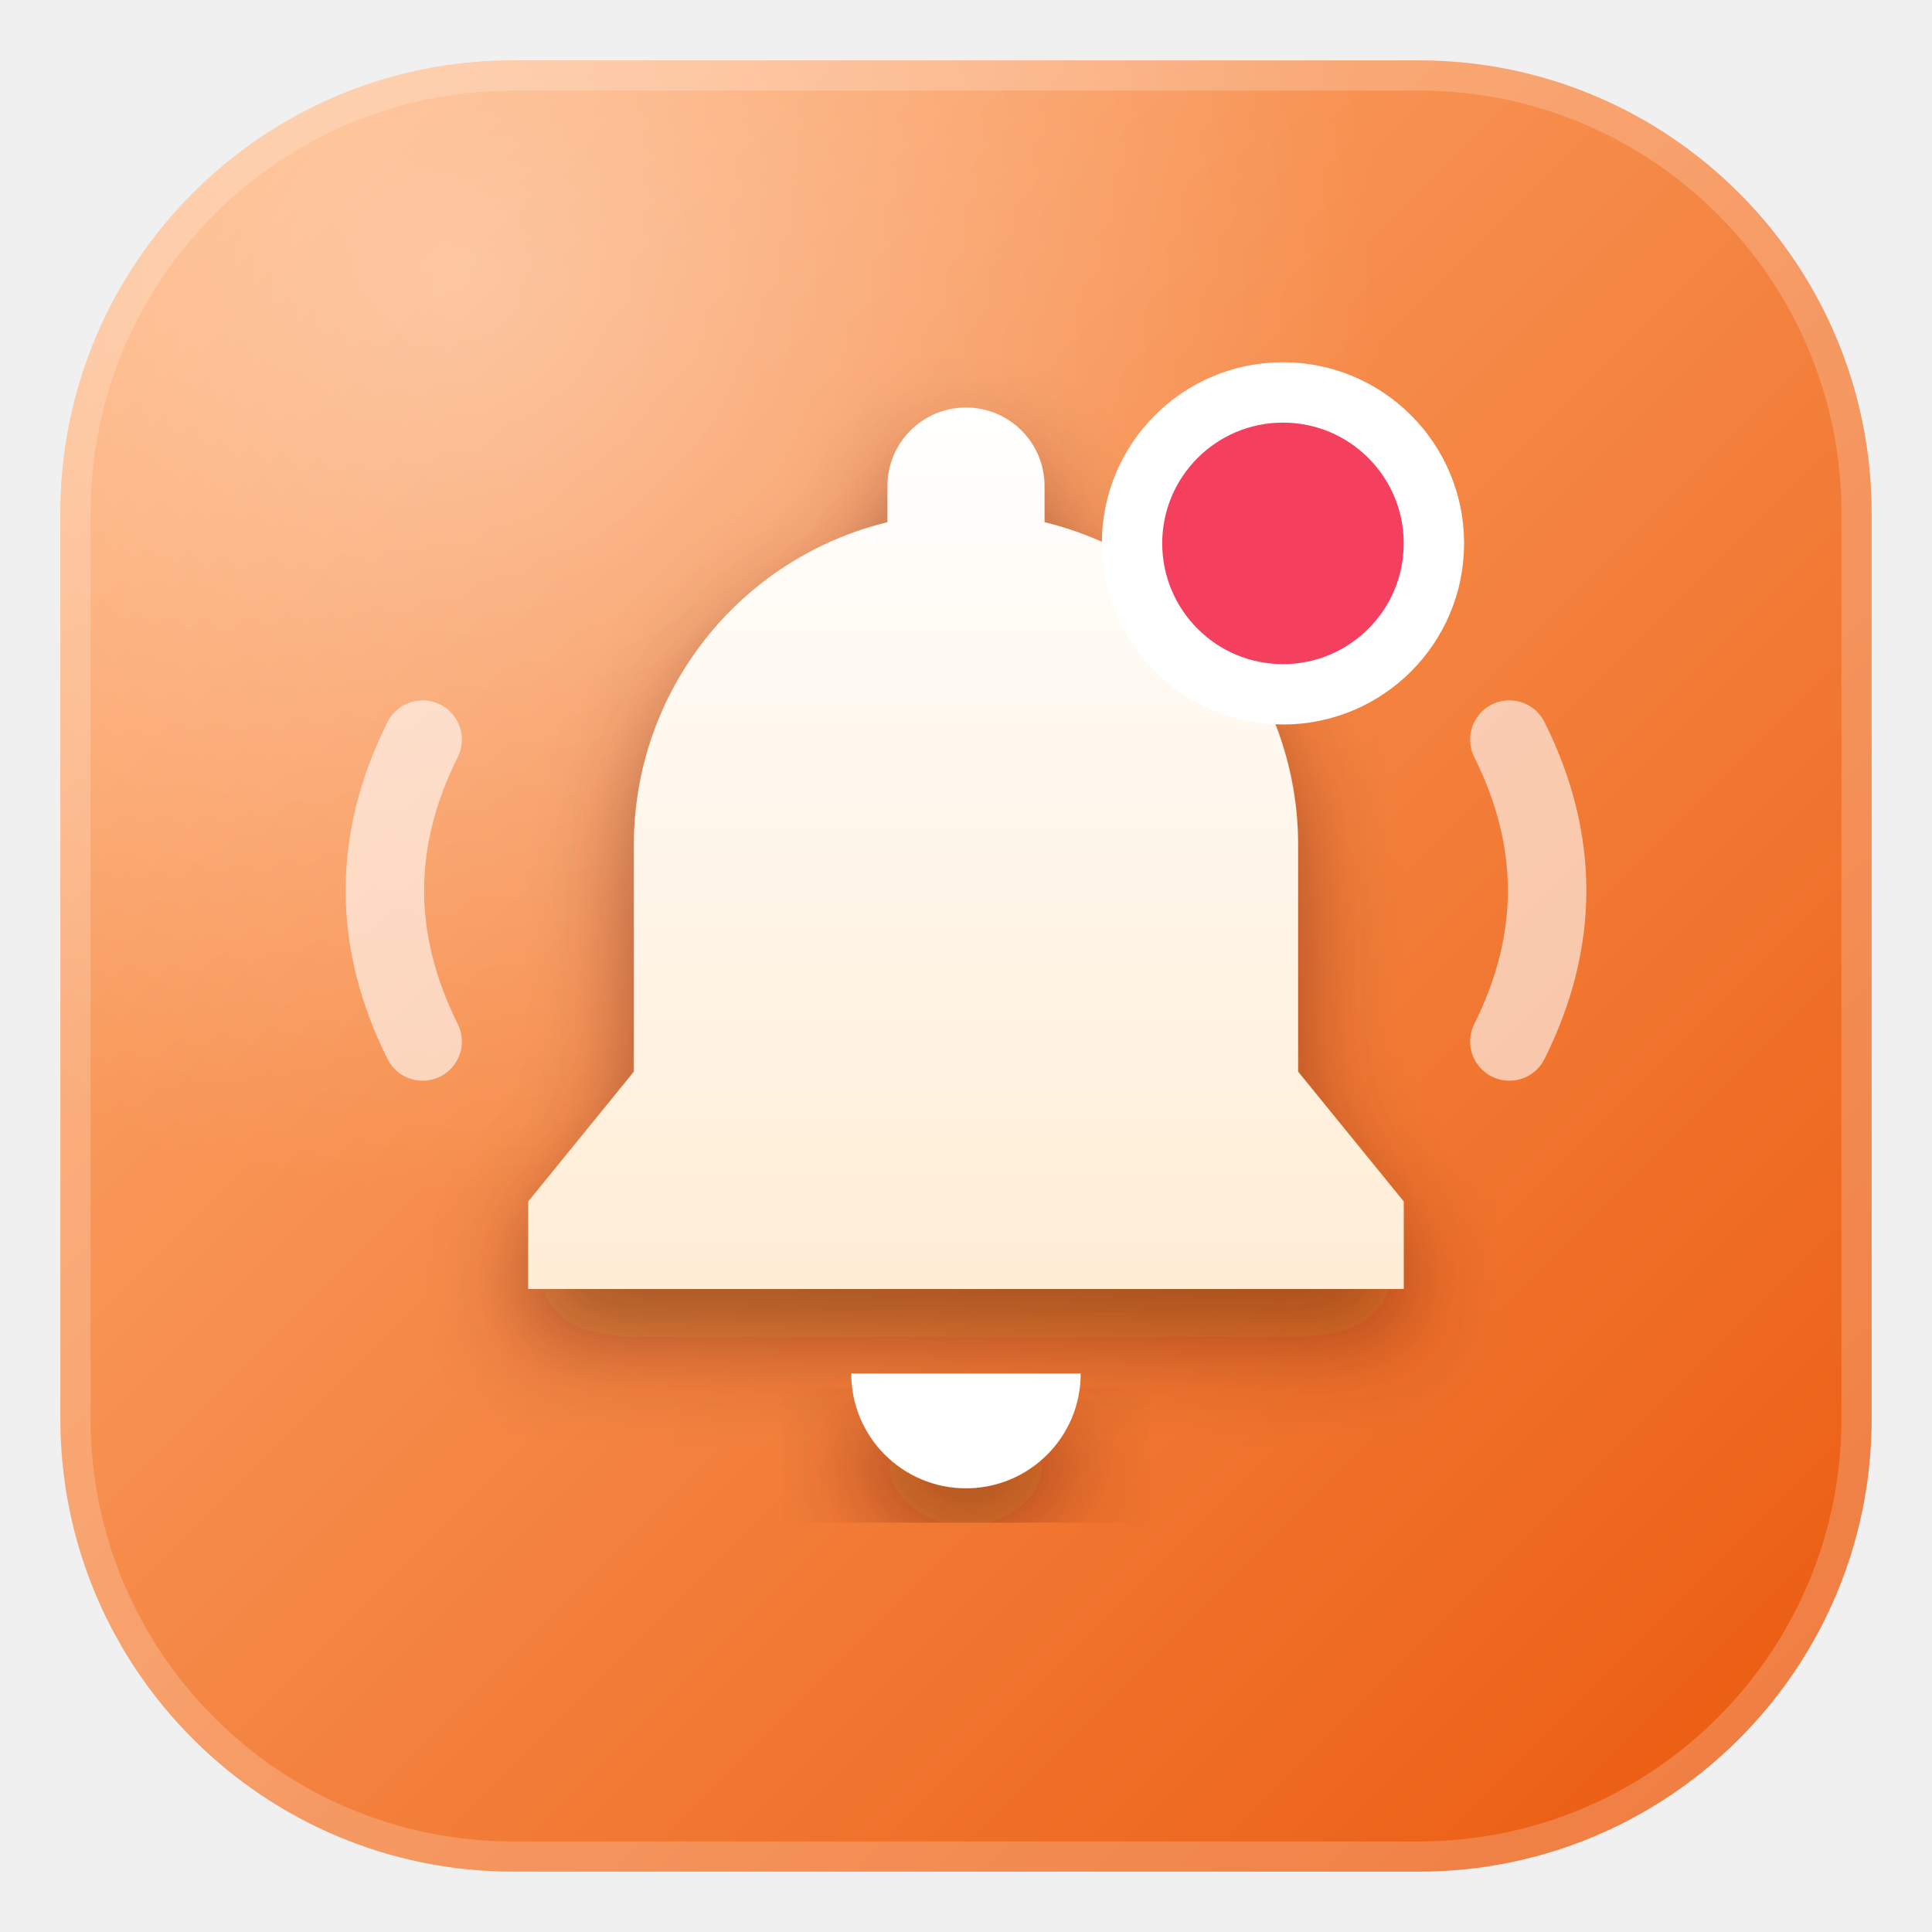
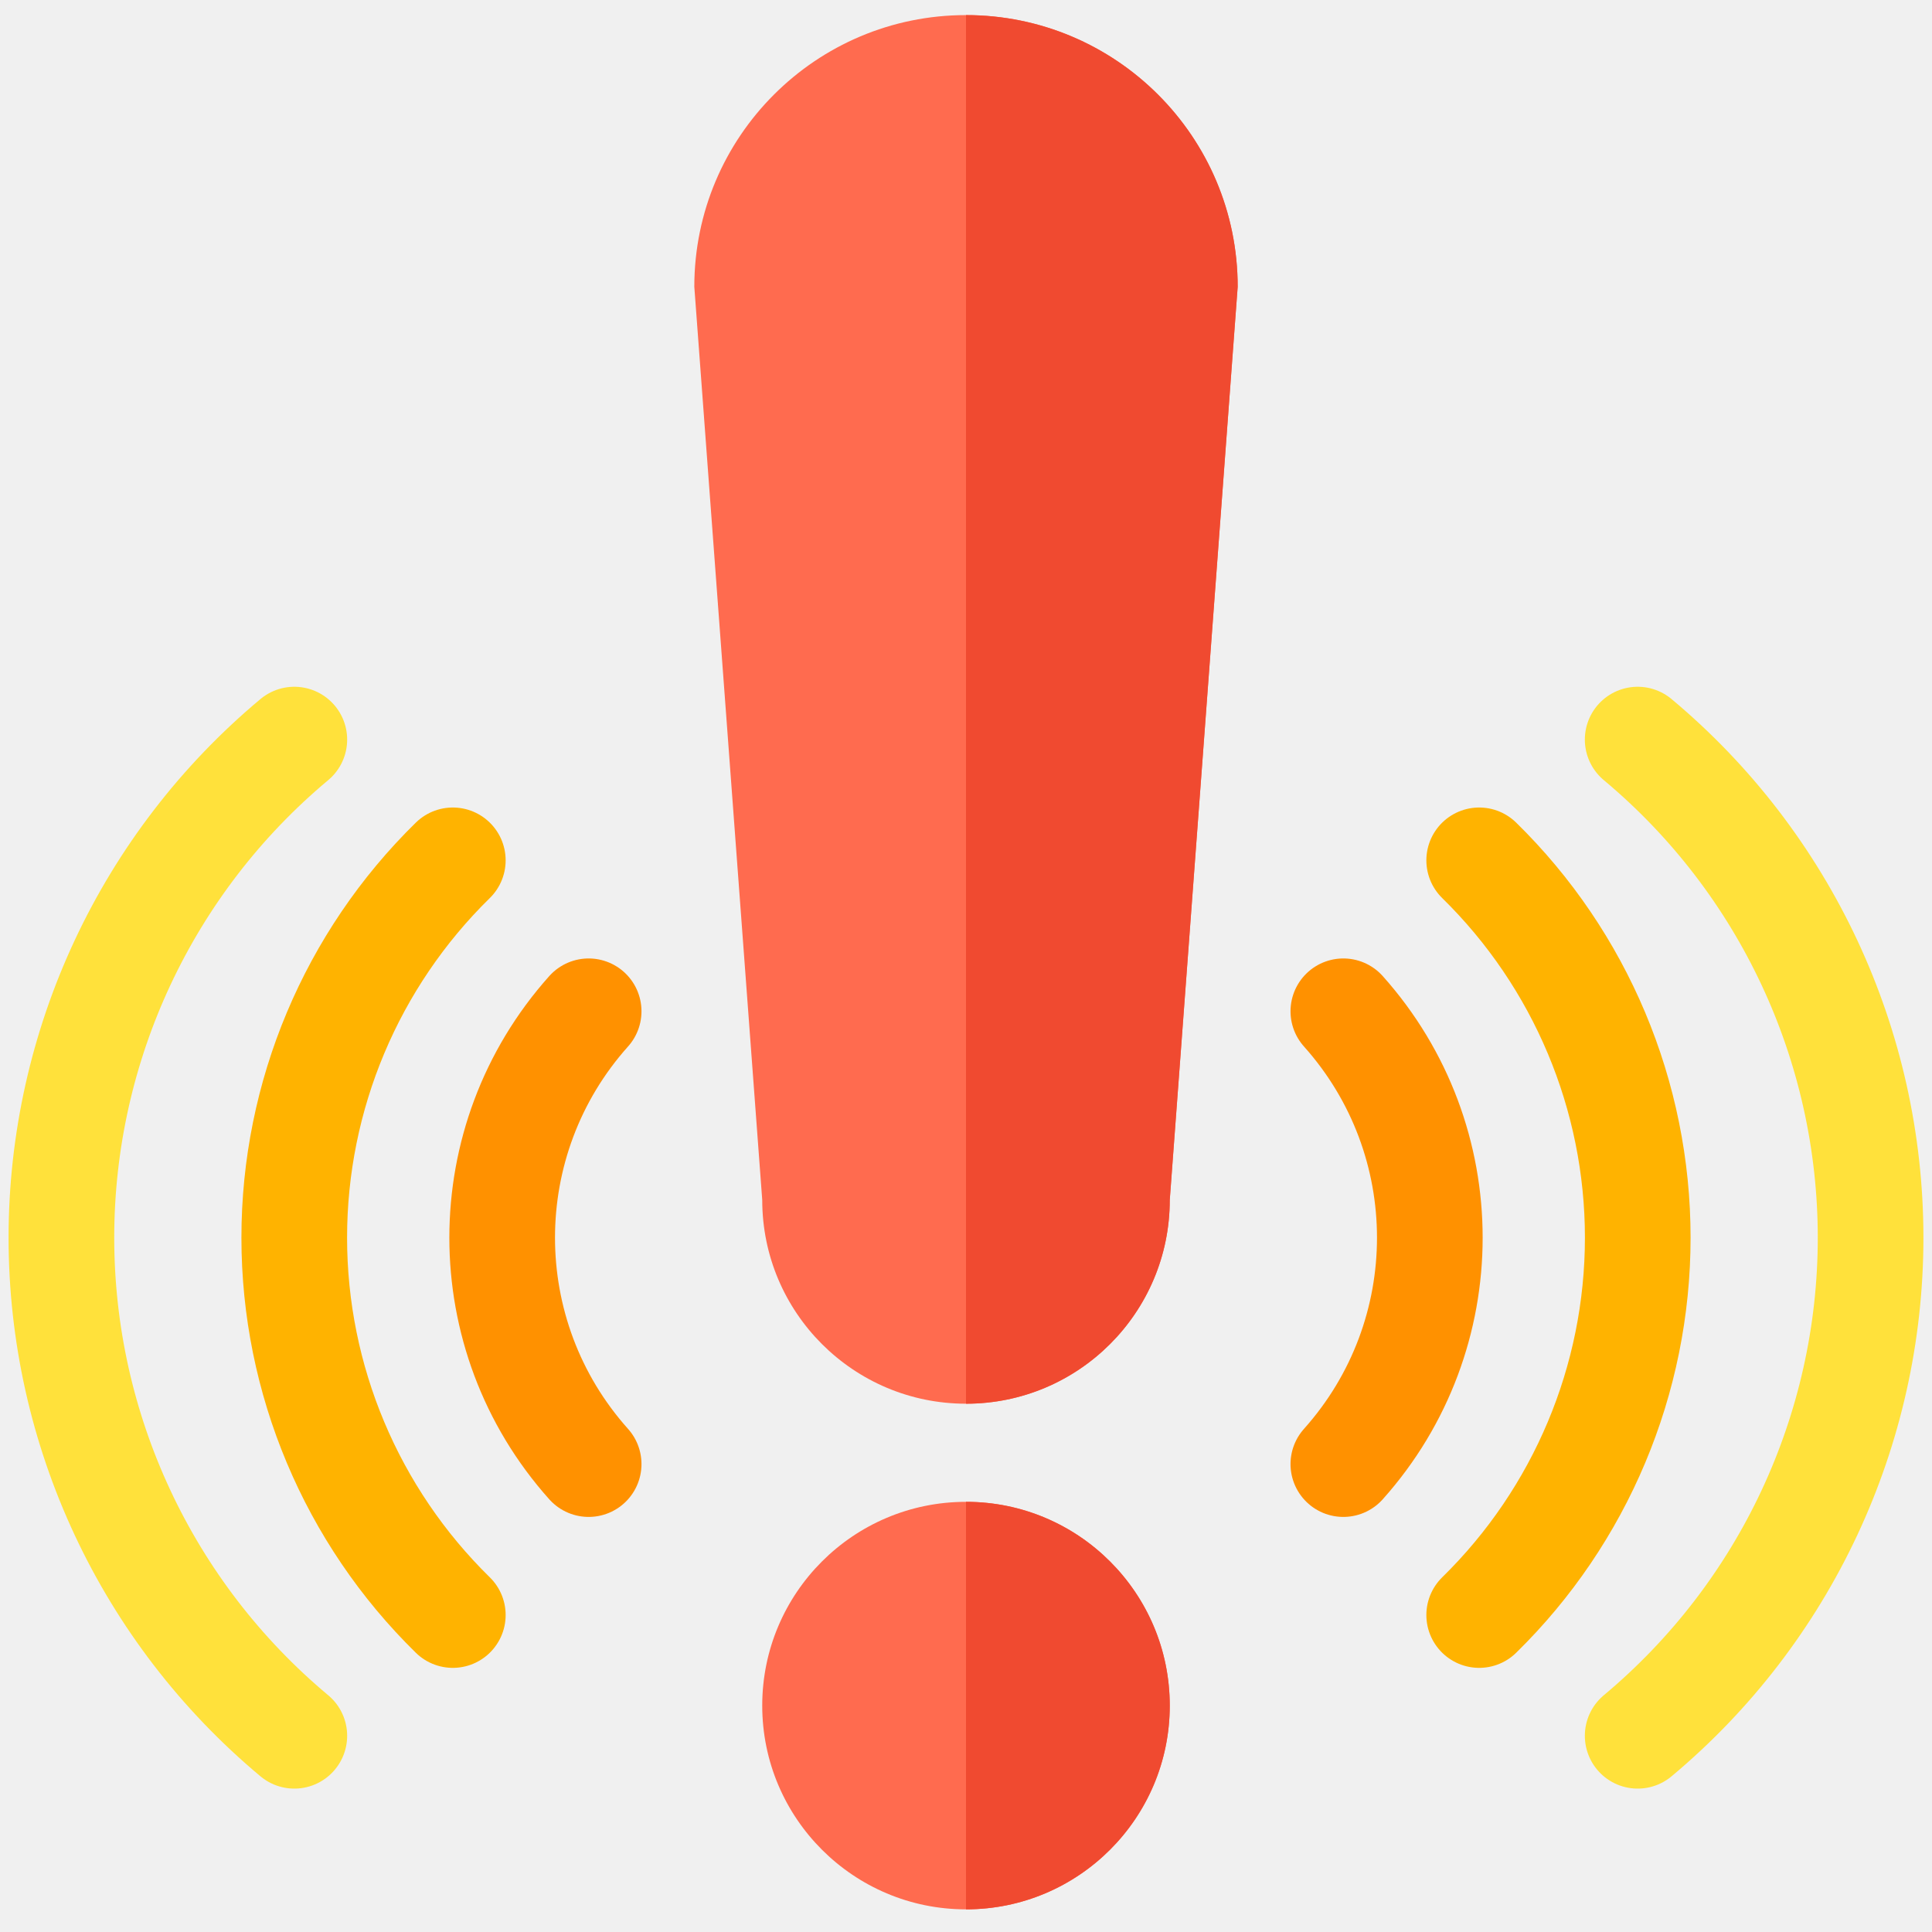
- <svg xmlns="http://www.w3.org/2000/svg" viewBox="0 0 64 64" width="256" height="256" role="img" aria-label="Quantalog Alerts">
-   <defs>
-     <linearGradient id="t" x1="0" y1="0" x2="1" y2="1">
-       <stop offset="0" stop-color="#FFB37A" />
-       <stop offset="1" stop-color="#EA580C" />
-     </linearGradient>
-     <radialGradient id="h" cx="0.22" cy="0.12" r="0.85">
-       <stop offset="0" stop-color="#FFFFFF" stop-opacity="0.38" />
-       <stop offset="0.6" stop-color="#FFFFFF" stop-opacity="0" />
-     </radialGradient>
-     <linearGradient id="w" x1="0" y1="0" x2="0" y2="1">
-       <stop offset="0" stop-color="#FFFFFF" />
-       <stop offset="1" stop-color="#FFEDD5" />
-     </linearGradient>
-     <filter id="d" x="-30%" y="-30%" width="160%" height="160%">
-       <feDropShadow dx="0" dy="1.6" stdDeviation="1.6" flood-color="#431407" flood-opacity="0.45" />
-     </filter>
-   </defs>
-   <rect x="2" y="2" width="60" height="60" rx="15" fill="url(#t)" />
-   <rect x="2" y="2" width="60" height="60" rx="15" fill="url(#h)" />
-   <rect x="2.5" y="2.5" width="59" height="59" rx="14.5" fill="none" stroke="#FFFFFF" stroke-opacity="0.2" />
-   <path d="M14 24.5q-2.5 5 0 10M50 24.5q2.5 5 0 10" fill="none" stroke="#FFFFFF" stroke-width="2.6" stroke-linecap="round" opacity="0.6" />
-   <path d="M32 13.5a2.6 2.6 0 0 1 2.6 2.6v1.2A11 11 0 0 1 43 28v7.5l3.5 4.3v2.9h-29v-2.9L21 35.5V28a11 11 0 0 1 8.4-10.7v-1.2A2.6 2.6 0 0 1 32 13.5z" fill="url(#w)" filter="url(#d)" />
-   <path d="M28.2 45.5a3.8 3.8 0 0 0 7.6 0z" fill="#FFFFFF" filter="url(#d)" />
-   <circle cx="42.5" cy="18" r="5" fill="#F43F5E" stroke="#FFFFFF" stroke-width="2" />
+ <svg xmlns="http://www.w3.org/2000/svg" viewBox="0 0 512 512" width="256" height="256" role="img" aria-label="Quantalog Alerts">
+   <g fill="none" stroke-linecap="round" stroke-width="28">
+     <path d="M78 196A172 172 0 0 0 78 460M434 196A172 172 0 0 1 434 460" stroke="#FFE13B" />
+     <path d="M120 228A140 140 0 0 0 120 428M392 228A140 140 0 0 1 392 428" stroke="#FFB300" />
+     <path d="M156 268A90 90 0 0 0 156 388M356 268A90 90 0 0 1 356 388" stroke="#FF9100" />
+   </g>
+   <path d="M184 76A72 72 0 0 1 328 76L310 318A54 54 0 0 1 202 318Z" fill="#FF6B4F" />
+   <path d="M256 4A72 72 0 0 1 328 76L310 318A54 54 0 0 1 256 372Z" fill="#F04A30" />
+   <circle cx="256" cy="452" r="54" fill="#FF6B4F" />
+   <path d="M256 398A54 54 0 0 1 256 506Z" fill="#F04A30" />
</svg>
